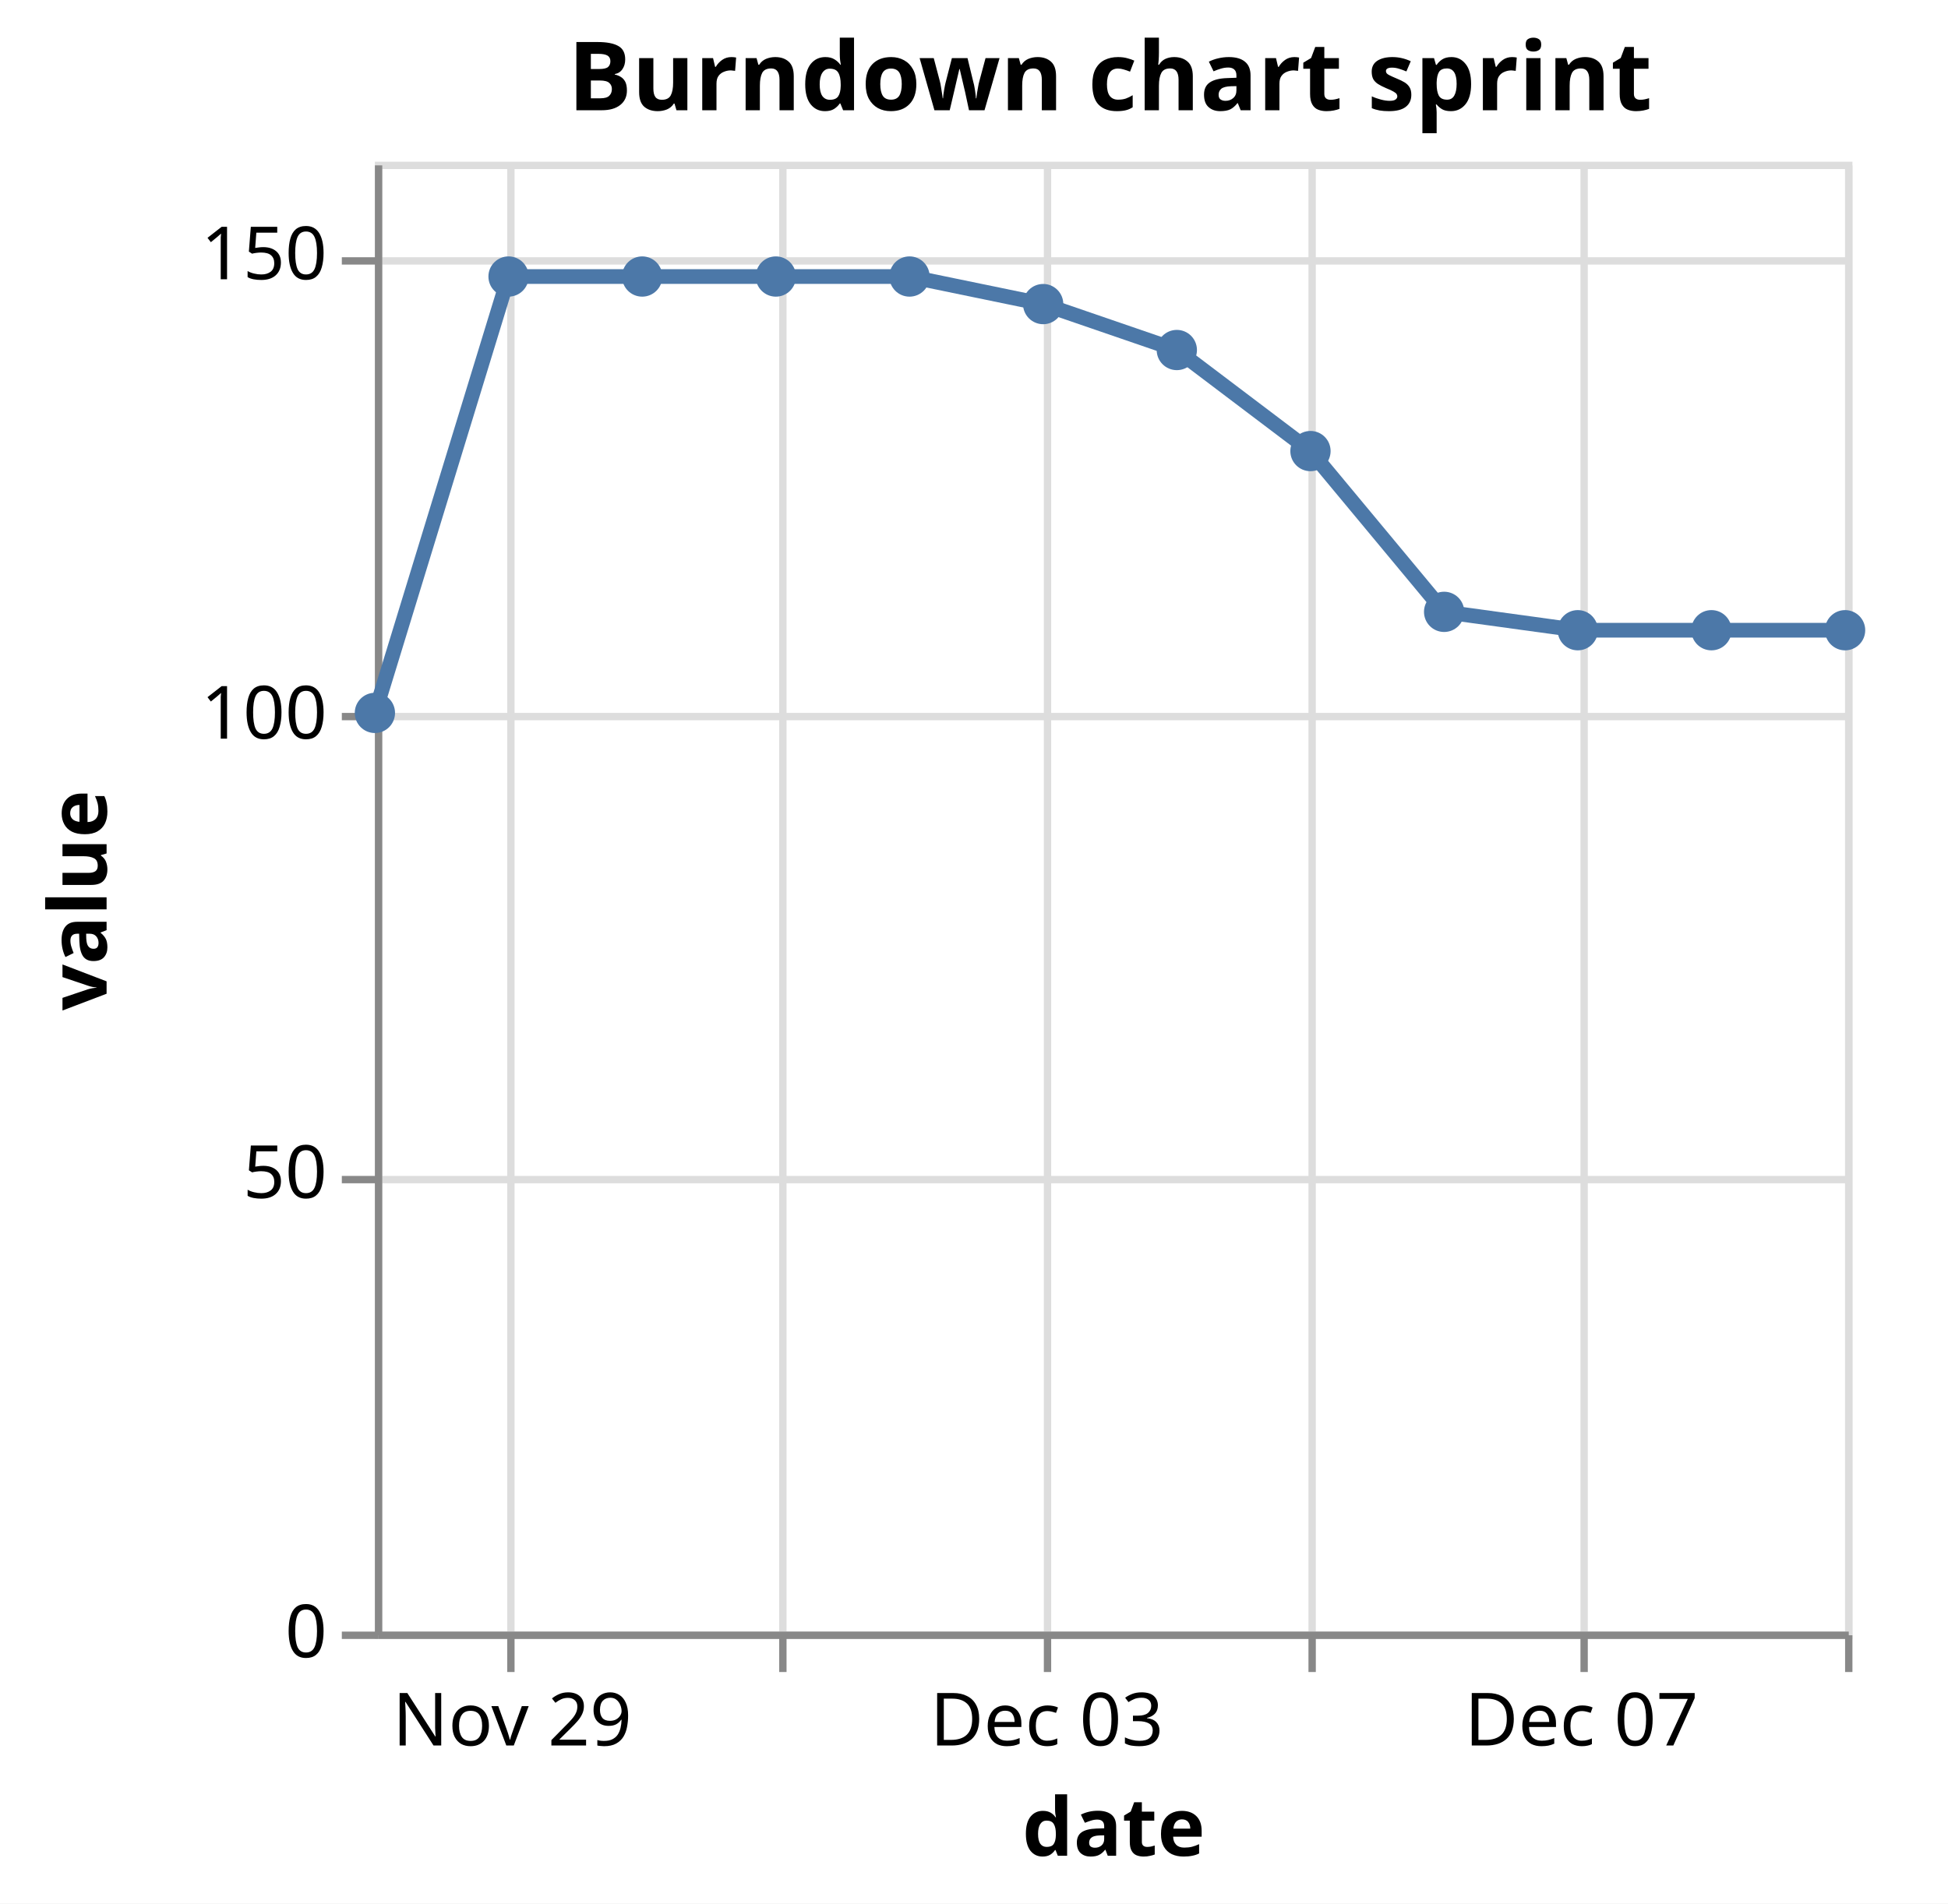
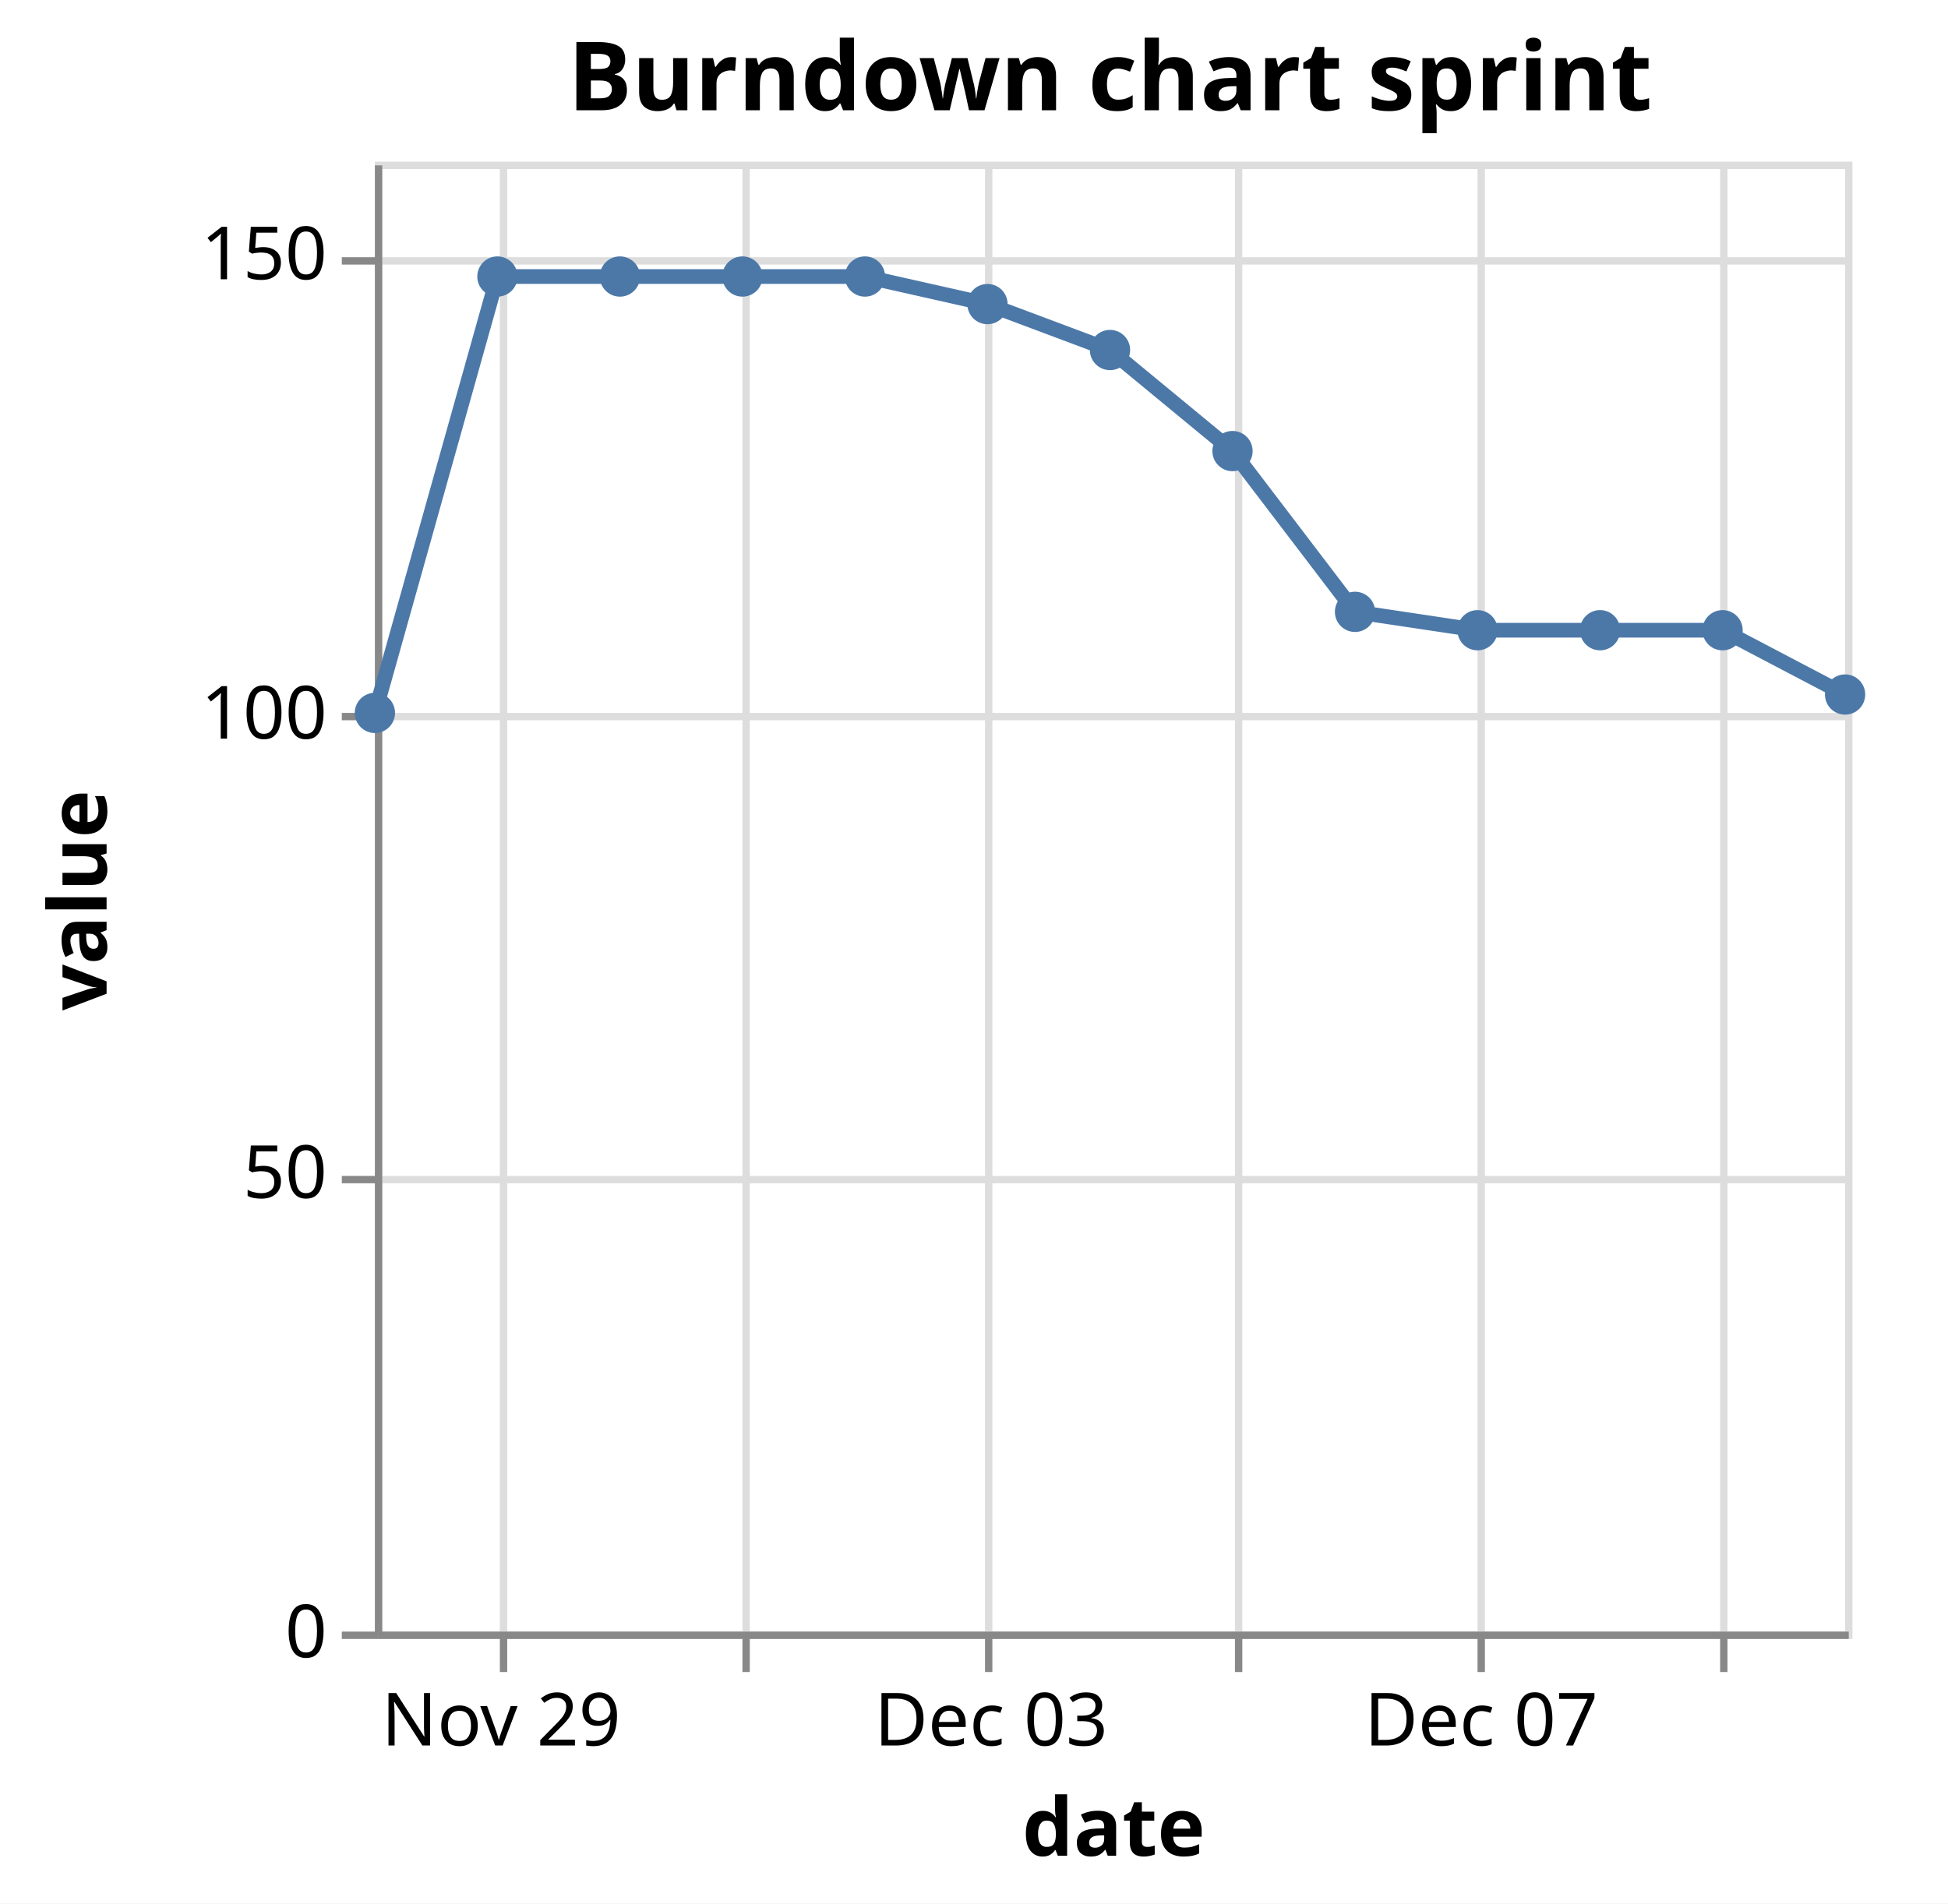
<svg xmlns="http://www.w3.org/2000/svg" version="1.1" class="marks" width="265" height="259" viewBox="0 0 265 259">
  <rect width="265" height="259" fill="white" />
  <g fill="none" stroke-miterlimit="10" transform="translate(51,22)">
    <g class="mark-group role-frame root" role="graphics-object" aria-roledescription="group mark container">
      <g transform="translate(0,0)">
        <path class="background" aria-hidden="true" d="M0.5,0.5h200v200h-200Z" stroke="#ddd" />
        <g>
          <g class="mark-group role-axis" aria-hidden="true">
            <g transform="translate(0.5,200.5)">
              <path class="background" aria-hidden="true" d="M0,0h0v0h0Z" pointer-events="none" />
              <g>
                <g class="mark-rule role-axis-grid" pointer-events="none">
-                   <line transform="translate(18,-200)" x2="0" y2="200" stroke="#ddd" stroke-width="1" opacity="1" />
-                   <line transform="translate(55,-200)" x2="0" y2="200" stroke="#ddd" stroke-width="1" opacity="1" />
-                   <line transform="translate(91,-200)" x2="0" y2="200" stroke="#ddd" stroke-width="1" opacity="1" />
-                   <line transform="translate(127,-200)" x2="0" y2="200" stroke="#ddd" stroke-width="1" opacity="1" />
-                   <line transform="translate(164,-200)" x2="0" y2="200" stroke="#ddd" stroke-width="1" opacity="1" />
-                   <line transform="translate(200,-200)" x2="0" y2="200" stroke="#ddd" stroke-width="1" opacity="1" />
+                   <line transform="translate(17,-200)" x2="0" y2="200" stroke="#ddd" stroke-width="1" opacity="1" />
+                   <line transform="translate(50,-200)" x2="0" y2="200" stroke="#ddd" stroke-width="1" opacity="1" />
+                   <line transform="translate(83,-200)" x2="0" y2="200" stroke="#ddd" stroke-width="1" opacity="1" />
+                   <line transform="translate(117,-200)" x2="0" y2="200" stroke="#ddd" stroke-width="1" opacity="1" />
+                   <line transform="translate(150,-200)" x2="0" y2="200" stroke="#ddd" stroke-width="1" opacity="1" />
+                   <line transform="translate(183,-200)" x2="0" y2="200" stroke="#ddd" stroke-width="1" opacity="1" />
                </g>
              </g>
              <path class="foreground" aria-hidden="true" d="" pointer-events="none" display="none" />
            </g>
          </g>
          <g class="mark-group role-axis" aria-hidden="true">
            <g transform="translate(0.5,0.5)">
              <path class="background" aria-hidden="true" d="M0,0h0v0h0Z" pointer-events="none" />
              <g>
                <g class="mark-rule role-axis-grid" pointer-events="none">
                  <line transform="translate(0,200)" x2="200" y2="0" stroke="#ddd" stroke-width="1" opacity="1" />
                  <line transform="translate(0,138)" x2="200" y2="0" stroke="#ddd" stroke-width="1" opacity="1" />
                  <line transform="translate(0,75)" x2="200" y2="0" stroke="#ddd" stroke-width="1" opacity="1" />
                  <line transform="translate(0,13)" x2="200" y2="0" stroke="#ddd" stroke-width="1" opacity="1" />
                </g>
              </g>
              <path class="foreground" aria-hidden="true" d="" pointer-events="none" display="none" />
            </g>
          </g>
-           <g class="mark-group role-axis" role="graphics-symbol" aria-roledescription="axis" aria-label="X-axis titled 'date' for a time scale with values from November 28 to December 09">
+           <g class="mark-group role-axis" role="graphics-symbol" aria-roledescription="axis" aria-label="X-axis titled 'date' for a time scale with values from November 28 to December 10">
            <g transform="translate(0.5,200.5)">
              <path class="background" aria-hidden="true" d="M0,0h0v0h0Z" pointer-events="none" />
              <g>
                <g class="mark-rule role-axis-tick" pointer-events="none">
-                   <line transform="translate(18,0)" x2="0" y2="5" stroke="#888" stroke-width="1" opacity="1" />
-                   <line transform="translate(55,0)" x2="0" y2="5" stroke="#888" stroke-width="1" opacity="1" />
-                   <line transform="translate(91,0)" x2="0" y2="5" stroke="#888" stroke-width="1" opacity="1" />
-                   <line transform="translate(127,0)" x2="0" y2="5" stroke="#888" stroke-width="1" opacity="1" />
-                   <line transform="translate(164,0)" x2="0" y2="5" stroke="#888" stroke-width="1" opacity="1" />
-                   <line transform="translate(200,0)" x2="0" y2="5" stroke="#888" stroke-width="1" opacity="1" />
+                   <line transform="translate(17,0)" x2="0" y2="5" stroke="#888" stroke-width="1" opacity="1" />
+                   <line transform="translate(50,0)" x2="0" y2="5" stroke="#888" stroke-width="1" opacity="1" />
+                   <line transform="translate(83,0)" x2="0" y2="5" stroke="#888" stroke-width="1" opacity="1" />
+                   <line transform="translate(117,0)" x2="0" y2="5" stroke="#888" stroke-width="1" opacity="1" />
+                   <line transform="translate(150,0)" x2="0" y2="5" stroke="#888" stroke-width="1" opacity="1" />
+                   <line transform="translate(183,0)" x2="0" y2="5" stroke="#888" stroke-width="1" opacity="1" />
                </g>
                <g class="mark-text role-axis-label" pointer-events="none">
-                   <text text-anchor="middle" transform="translate(18.18182,15)" font-family="sans-serif" font-size="10px" fill="#000" opacity="1">Nov 29</text>
-                   <text text-anchor="middle" transform="translate(54.54545,15)" font-family="sans-serif" font-size="10px" fill="#000" opacity="0">Dec 01</text>
-                   <text text-anchor="middle" transform="translate(90.90909,15)" font-family="sans-serif" font-size="10px" fill="#000" opacity="1">Dec 03</text>
-                   <text text-anchor="middle" transform="translate(127.2727,15)" font-family="sans-serif" font-size="10px" fill="#000" opacity="0">Dec 05</text>
-                   <text text-anchor="middle" transform="translate(163.6364,15)" font-family="sans-serif" font-size="10px" fill="#000" opacity="1">Dec 07</text>
-                   <text text-anchor="end" transform="translate(200,15)" font-family="sans-serif" font-size="10px" fill="#000" opacity="0">Dec 09</text>
+                   <text text-anchor="middle" transform="translate(16.66667,15)" font-family="sans-serif" font-size="10px" fill="#000" opacity="1">Nov 29</text>
+                   <text text-anchor="middle" transform="translate(50,15)" font-family="sans-serif" font-size="10px" fill="#000" opacity="0">Dec 01</text>
+                   <text text-anchor="middle" transform="translate(83.33333,15)" font-family="sans-serif" font-size="10px" fill="#000" opacity="1">Dec 03</text>
+                   <text text-anchor="middle" transform="translate(116.6667,15)" font-family="sans-serif" font-size="10px" fill="#000" opacity="0">Dec 05</text>
+                   <text text-anchor="middle" transform="translate(150,15)" font-family="sans-serif" font-size="10px" fill="#000" opacity="1">Dec 07</text>
+                   <text text-anchor="middle" transform="translate(183.3333,15)" font-family="sans-serif" font-size="10px" fill="#000" opacity="0">Dec 09</text>
                </g>
                <g class="mark-rule role-axis-domain" pointer-events="none">
                  <line transform="translate(0,0)" x2="200" y2="0" stroke="#888" stroke-width="1" opacity="1" />
                </g>
                <g class="mark-text role-axis-title" pointer-events="none">
                  <text text-anchor="middle" transform="translate(100,30)" font-family="sans-serif" font-size="11px" font-weight="bold" fill="#000" opacity="1">date</text>
                </g>
              </g>
              <path class="foreground" aria-hidden="true" d="" pointer-events="none" display="none" />
            </g>
          </g>
          <g class="mark-group role-axis" role="graphics-symbol" aria-roledescription="axis" aria-label="Y-axis titled 'value' for a linear scale with values from 0 to 160">
            <g transform="translate(0.5,0.5)">
              <path class="background" aria-hidden="true" d="M0,0h0v0h0Z" pointer-events="none" />
              <g>
                <g class="mark-rule role-axis-tick" pointer-events="none">
                  <line transform="translate(0,200)" x2="-5" y2="0" stroke="#888" stroke-width="1" opacity="1" />
                  <line transform="translate(0,138)" x2="-5" y2="0" stroke="#888" stroke-width="1" opacity="1" />
                  <line transform="translate(0,75)" x2="-5" y2="0" stroke="#888" stroke-width="1" opacity="1" />
                  <line transform="translate(0,13)" x2="-5" y2="0" stroke="#888" stroke-width="1" opacity="1" />
                </g>
                <g class="mark-text role-axis-label" pointer-events="none">
                  <text text-anchor="end" transform="translate(-7,203)" font-family="sans-serif" font-size="10px" fill="#000" opacity="1">0</text>
                  <text text-anchor="end" transform="translate(-7,140.5)" font-family="sans-serif" font-size="10px" fill="#000" opacity="1">50</text>
                  <text text-anchor="end" transform="translate(-7,78)" font-family="sans-serif" font-size="10px" fill="#000" opacity="1">100</text>
                  <text text-anchor="end" transform="translate(-7,15.5)" font-family="sans-serif" font-size="10px" fill="#000" opacity="1">150</text>
                </g>
                <g class="mark-rule role-axis-domain" pointer-events="none">
                  <line transform="translate(0,200)" x2="0" y2="-200" stroke="#888" stroke-width="1" opacity="1" />
                </g>
                <g class="mark-text role-axis-title" pointer-events="none">
                  <text text-anchor="middle" transform="translate(-35,100) rotate(-90) translate(0,-2)" font-family="sans-serif" font-size="11px" font-weight="bold" fill="#000" opacity="1">value</text>
                </g>
              </g>
              <path class="foreground" aria-hidden="true" d="" pointer-events="none" display="none" />
            </g>
          </g>
          <g class="mark-line role-mark layer_0_layer_0_marks" role="graphics-object" aria-roledescription="line mark container">
-             <path aria-label="date: Nov 28; value: 100" role="graphics-symbol" aria-roledescription="line mark" d="M0,75L18.182,15.625L36.364,15.625L54.545,15.625L72.727,15.625L90.909,19.375L109.091,25.625L127.273,39.375L145.455,61.25L163.636,63.75L181.818,63.75L200,63.75" stroke="#4c78a8" stroke-width="2" />
+             <path aria-label="date: Nov 28; value: 100" role="graphics-symbol" aria-roledescription="line mark" d="M0,75L16.667,15.625L33.333,15.625L50,15.625L66.667,15.625L83.333,19.375L100,25.625L116.667,39.375L133.333,61.25L150,63.75L166.667,63.75L183.333,63.75L200,72.5" stroke="#4c78a8" stroke-width="2" />
          </g>
          <g class="mark-symbol role-mark layer_0_layer_1_marks" role="graphics-object" aria-roledescription="symbol mark container">
            <path aria-label="date: Nov 28; value: 100" role="graphics-symbol" aria-roledescription="point" transform="translate(0,75)" d="M2.739,0A2.739,2.739,0,1,1,-2.739,0A2.739,2.739,0,1,1,2.739,0" fill="#4c78a8" stroke-width="2" opacity="1" />
-             <path aria-label="date: Nov 29; value: 147.5" role="graphics-symbol" aria-roledescription="point" transform="translate(18.18182,15.625)" d="M2.739,0A2.739,2.739,0,1,1,-2.739,0A2.739,2.739,0,1,1,2.739,0" fill="#4c78a8" stroke-width="2" opacity="1" />
-             <path aria-label="date: Nov 30; value: 147.5" role="graphics-symbol" aria-roledescription="point" transform="translate(36.36364,15.625)" d="M2.739,0A2.739,2.739,0,1,1,-2.739,0A2.739,2.739,0,1,1,2.739,0" fill="#4c78a8" stroke-width="2" opacity="1" />
-             <path aria-label="date: Dec 01; value: 147.5" role="graphics-symbol" aria-roledescription="point" transform="translate(54.54545,15.625)" d="M2.739,0A2.739,2.739,0,1,1,-2.739,0A2.739,2.739,0,1,1,2.739,0" fill="#4c78a8" stroke-width="2" opacity="1" />
-             <path aria-label="date: Dec 02; value: 147.5" role="graphics-symbol" aria-roledescription="point" transform="translate(72.72727,15.625)" d="M2.739,0A2.739,2.739,0,1,1,-2.739,0A2.739,2.739,0,1,1,2.739,0" fill="#4c78a8" stroke-width="2" opacity="1" />
-             <path aria-label="date: Dec 03; value: 144.5" role="graphics-symbol" aria-roledescription="point" transform="translate(90.90909,19.375)" d="M2.739,0A2.739,2.739,0,1,1,-2.739,0A2.739,2.739,0,1,1,2.739,0" fill="#4c78a8" stroke-width="2" opacity="1" />
-             <path aria-label="date: Dec 04; value: 139.5" role="graphics-symbol" aria-roledescription="point" transform="translate(109.0909,25.625)" d="M2.739,0A2.739,2.739,0,1,1,-2.739,0A2.739,2.739,0,1,1,2.739,0" fill="#4c78a8" stroke-width="2" opacity="1" />
-             <path aria-label="date: Dec 05; value: 128.5" role="graphics-symbol" aria-roledescription="point" transform="translate(127.2727,39.375)" d="M2.739,0A2.739,2.739,0,1,1,-2.739,0A2.739,2.739,0,1,1,2.739,0" fill="#4c78a8" stroke-width="2" opacity="1" />
-             <path aria-label="date: Dec 06; value: 111" role="graphics-symbol" aria-roledescription="point" transform="translate(145.4545,61.25)" d="M2.739,0A2.739,2.739,0,1,1,-2.739,0A2.739,2.739,0,1,1,2.739,0" fill="#4c78a8" stroke-width="2" opacity="1" />
-             <path aria-label="date: Dec 07; value: 109" role="graphics-symbol" aria-roledescription="point" transform="translate(163.6364,63.75)" d="M2.739,0A2.739,2.739,0,1,1,-2.739,0A2.739,2.739,0,1,1,2.739,0" fill="#4c78a8" stroke-width="2" opacity="1" />
-             <path aria-label="date: Dec 08; value: 109" role="graphics-symbol" aria-roledescription="point" transform="translate(181.8182,63.75)" d="M2.739,0A2.739,2.739,0,1,1,-2.739,0A2.739,2.739,0,1,1,2.739,0" fill="#4c78a8" stroke-width="2" opacity="1" />
-             <path aria-label="date: Dec 09; value: 109" role="graphics-symbol" aria-roledescription="point" transform="translate(200,63.75)" d="M2.739,0A2.739,2.739,0,1,1,-2.739,0A2.739,2.739,0,1,1,2.739,0" fill="#4c78a8" stroke-width="2" opacity="1" />
+             <path aria-label="date: Nov 29; value: 147.5" role="graphics-symbol" aria-roledescription="point" transform="translate(16.66667,15.625)" d="M2.739,0A2.739,2.739,0,1,1,-2.739,0A2.739,2.739,0,1,1,2.739,0" fill="#4c78a8" stroke-width="2" opacity="1" />
+             <path aria-label="date: Nov 30; value: 147.5" role="graphics-symbol" aria-roledescription="point" transform="translate(33.33333,15.625)" d="M2.739,0A2.739,2.739,0,1,1,-2.739,0A2.739,2.739,0,1,1,2.739,0" fill="#4c78a8" stroke-width="2" opacity="1" />
+             <path aria-label="date: Dec 01; value: 147.5" role="graphics-symbol" aria-roledescription="point" transform="translate(50,15.625)" d="M2.739,0A2.739,2.739,0,1,1,-2.739,0A2.739,2.739,0,1,1,2.739,0" fill="#4c78a8" stroke-width="2" opacity="1" />
+             <path aria-label="date: Dec 02; value: 147.5" role="graphics-symbol" aria-roledescription="point" transform="translate(66.66667,15.625)" d="M2.739,0A2.739,2.739,0,1,1,-2.739,0A2.739,2.739,0,1,1,2.739,0" fill="#4c78a8" stroke-width="2" opacity="1" />
+             <path aria-label="date: Dec 03; value: 144.5" role="graphics-symbol" aria-roledescription="point" transform="translate(83.33333,19.375)" d="M2.739,0A2.739,2.739,0,1,1,-2.739,0A2.739,2.739,0,1,1,2.739,0" fill="#4c78a8" stroke-width="2" opacity="1" />
+             <path aria-label="date: Dec 04; value: 139.5" role="graphics-symbol" aria-roledescription="point" transform="translate(100,25.625)" d="M2.739,0A2.739,2.739,0,1,1,-2.739,0A2.739,2.739,0,1,1,2.739,0" fill="#4c78a8" stroke-width="2" opacity="1" />
+             <path aria-label="date: Dec 05; value: 128.5" role="graphics-symbol" aria-roledescription="point" transform="translate(116.6667,39.375)" d="M2.739,0A2.739,2.739,0,1,1,-2.739,0A2.739,2.739,0,1,1,2.739,0" fill="#4c78a8" stroke-width="2" opacity="1" />
+             <path aria-label="date: Dec 06; value: 111" role="graphics-symbol" aria-roledescription="point" transform="translate(133.3333,61.25)" d="M2.739,0A2.739,2.739,0,1,1,-2.739,0A2.739,2.739,0,1,1,2.739,0" fill="#4c78a8" stroke-width="2" opacity="1" />
+             <path aria-label="date: Dec 07; value: 109" role="graphics-symbol" aria-roledescription="point" transform="translate(150,63.75)" d="M2.739,0A2.739,2.739,0,1,1,-2.739,0A2.739,2.739,0,1,1,2.739,0" fill="#4c78a8" stroke-width="2" opacity="1" />
+             <path aria-label="date: Dec 08; value: 109" role="graphics-symbol" aria-roledescription="point" transform="translate(166.6667,63.75)" d="M2.739,0A2.739,2.739,0,1,1,-2.739,0A2.739,2.739,0,1,1,2.739,0" fill="#4c78a8" stroke-width="2" opacity="1" />
+             <path aria-label="date: Dec 09; value: 109" role="graphics-symbol" aria-roledescription="point" transform="translate(183.3333,63.75)" d="M2.739,0A2.739,2.739,0,1,1,-2.739,0A2.739,2.739,0,1,1,2.739,0" fill="#4c78a8" stroke-width="2" opacity="1" />
+             <path aria-label="date: Dec 10; value: 102" role="graphics-symbol" aria-roledescription="point" transform="translate(200,72.5)" d="M2.739,0A2.739,2.739,0,1,1,-2.739,0A2.739,2.739,0,1,1,2.739,0" fill="#4c78a8" stroke-width="2" opacity="1" />
          </g>
          <g class="mark-group role-title">
            <g transform="translate(100,-17)">
              <path class="background" aria-hidden="true" d="M0,0h0v0h0Z" pointer-events="none" />
              <g>
                <g class="mark-text role-title-text" role="graphics-symbol" aria-roledescription="title" aria-label="Title text 'Burndown chart sprint'" pointer-events="none">
                  <text text-anchor="middle" transform="translate(0,10)" font-family="sans-serif" font-size="13px" font-weight="bold" fill="#000" opacity="1">Burndown chart sprint</text>
                </g>
              </g>
              <path class="foreground" aria-hidden="true" d="" pointer-events="none" display="none" />
            </g>
          </g>
        </g>
        <path class="foreground" aria-hidden="true" d="" display="none" />
      </g>
    </g>
  </g>
</svg>
